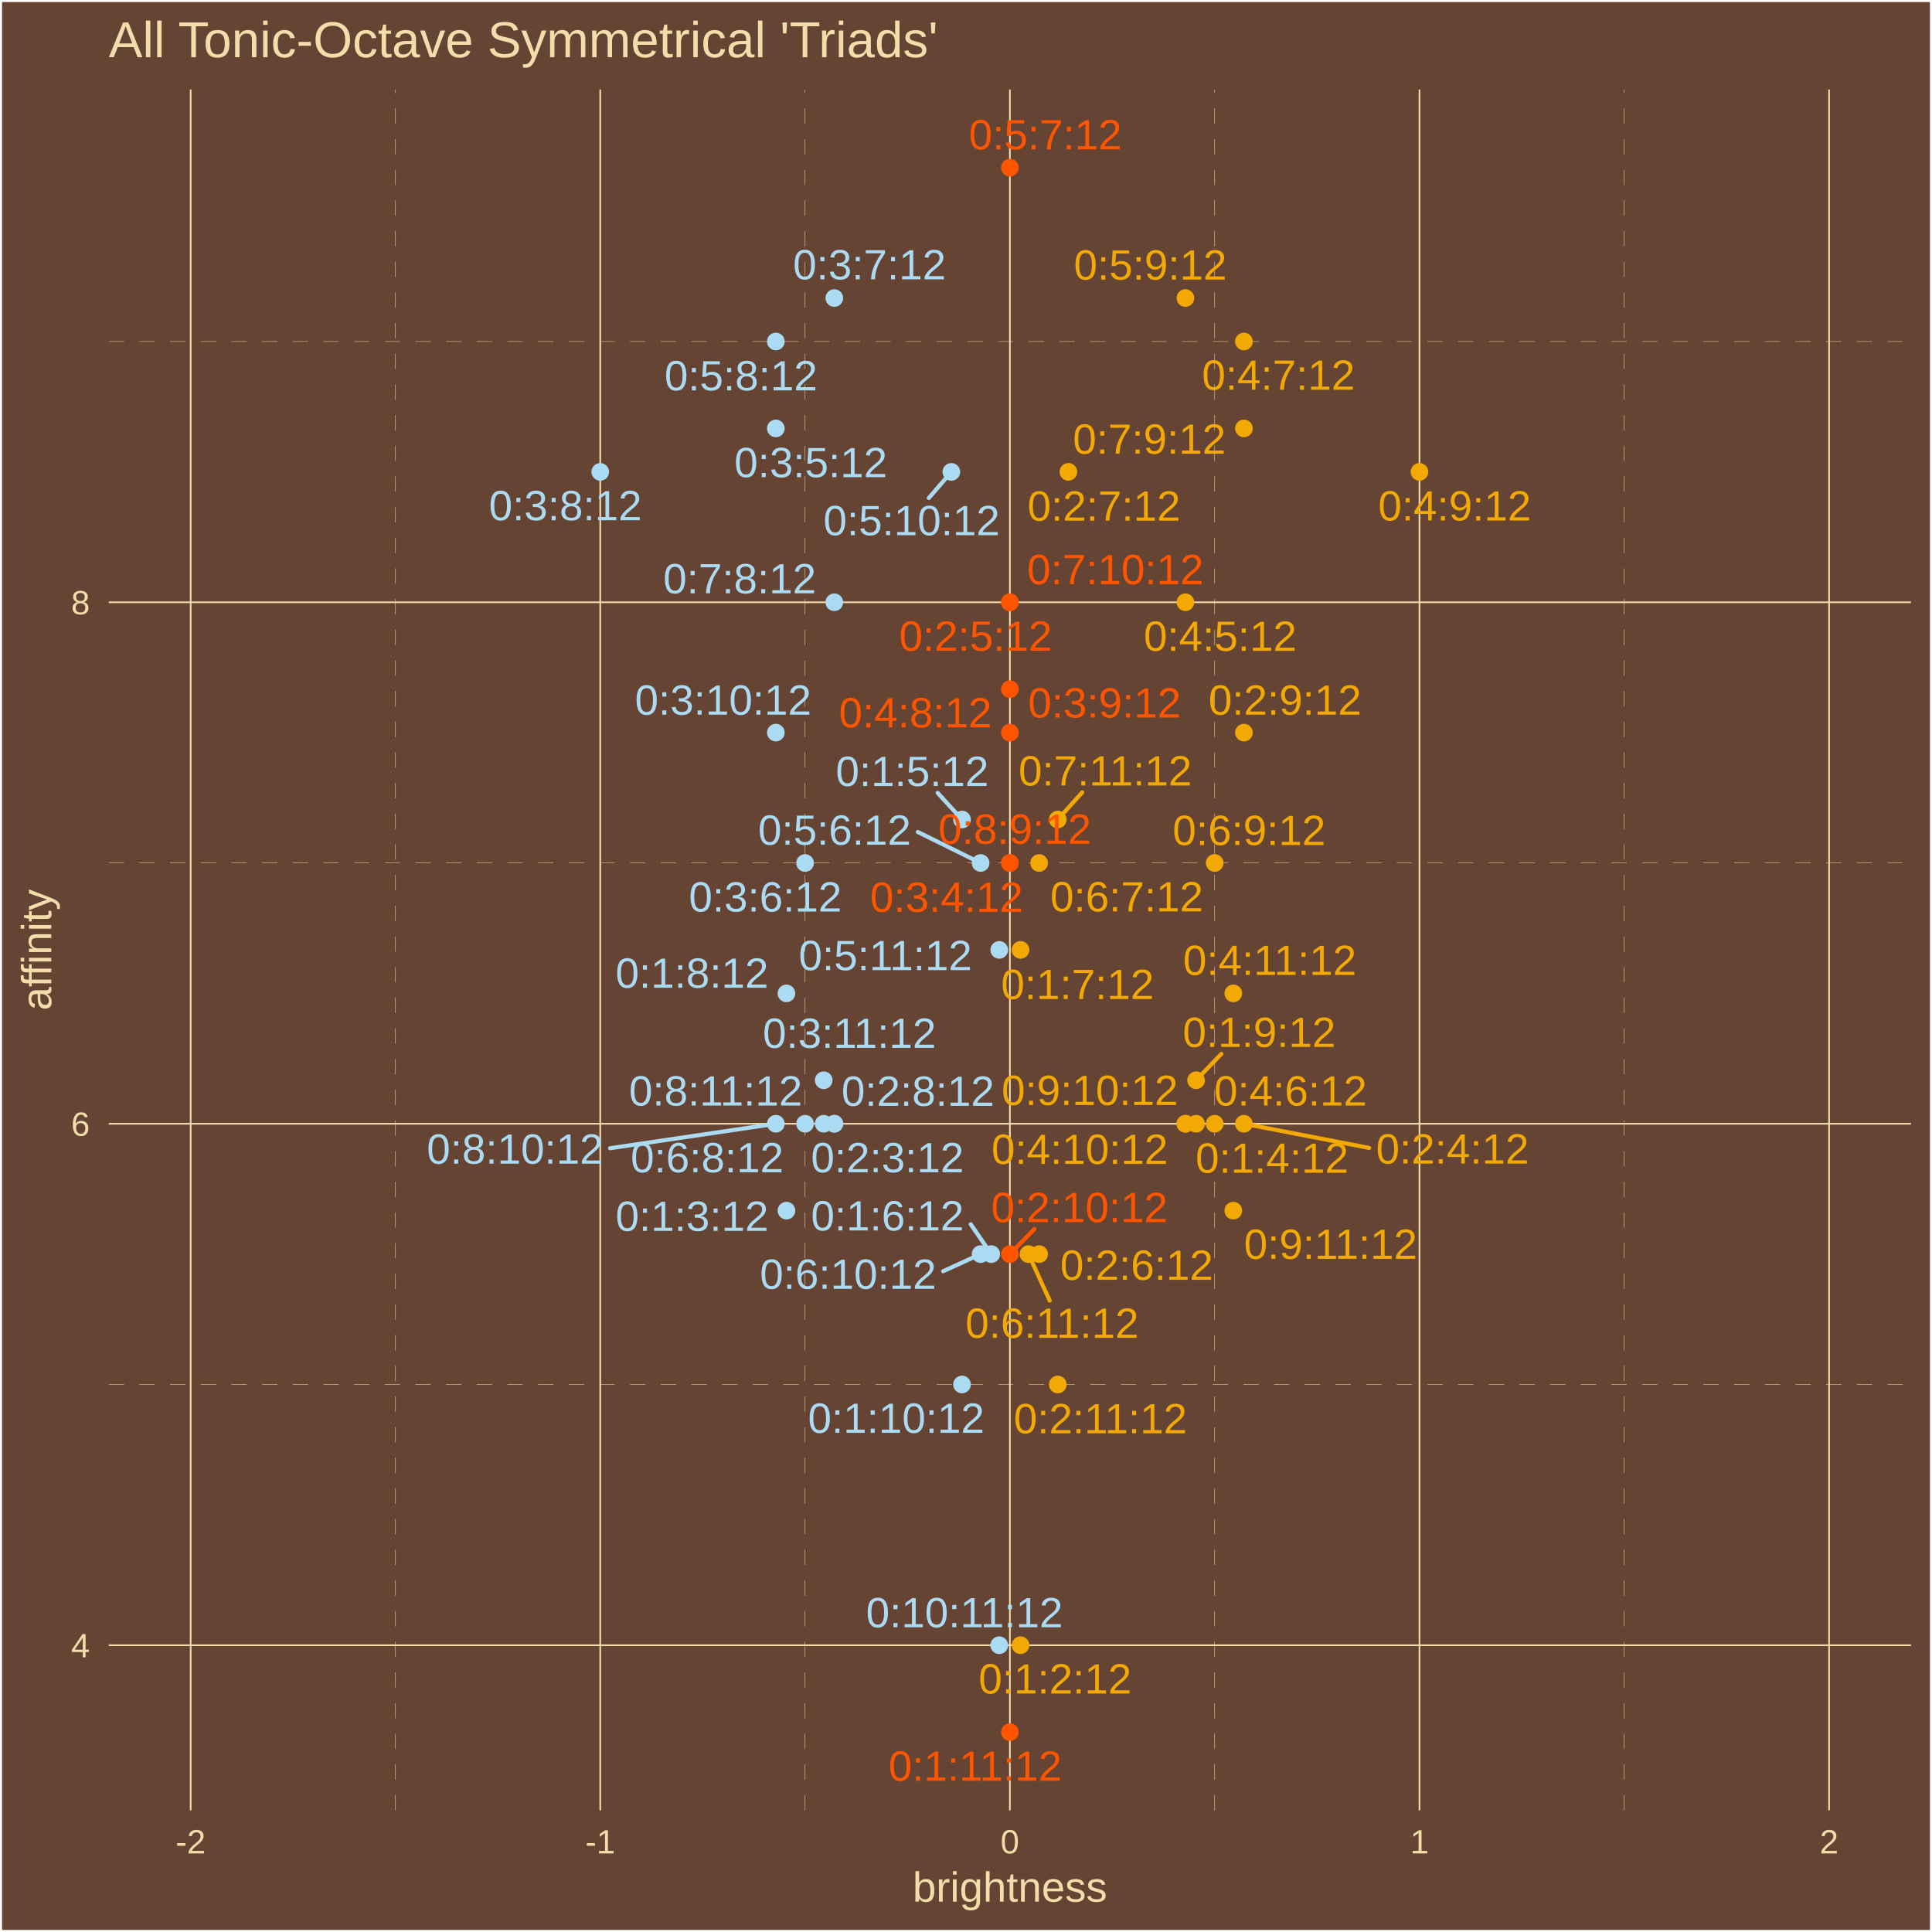
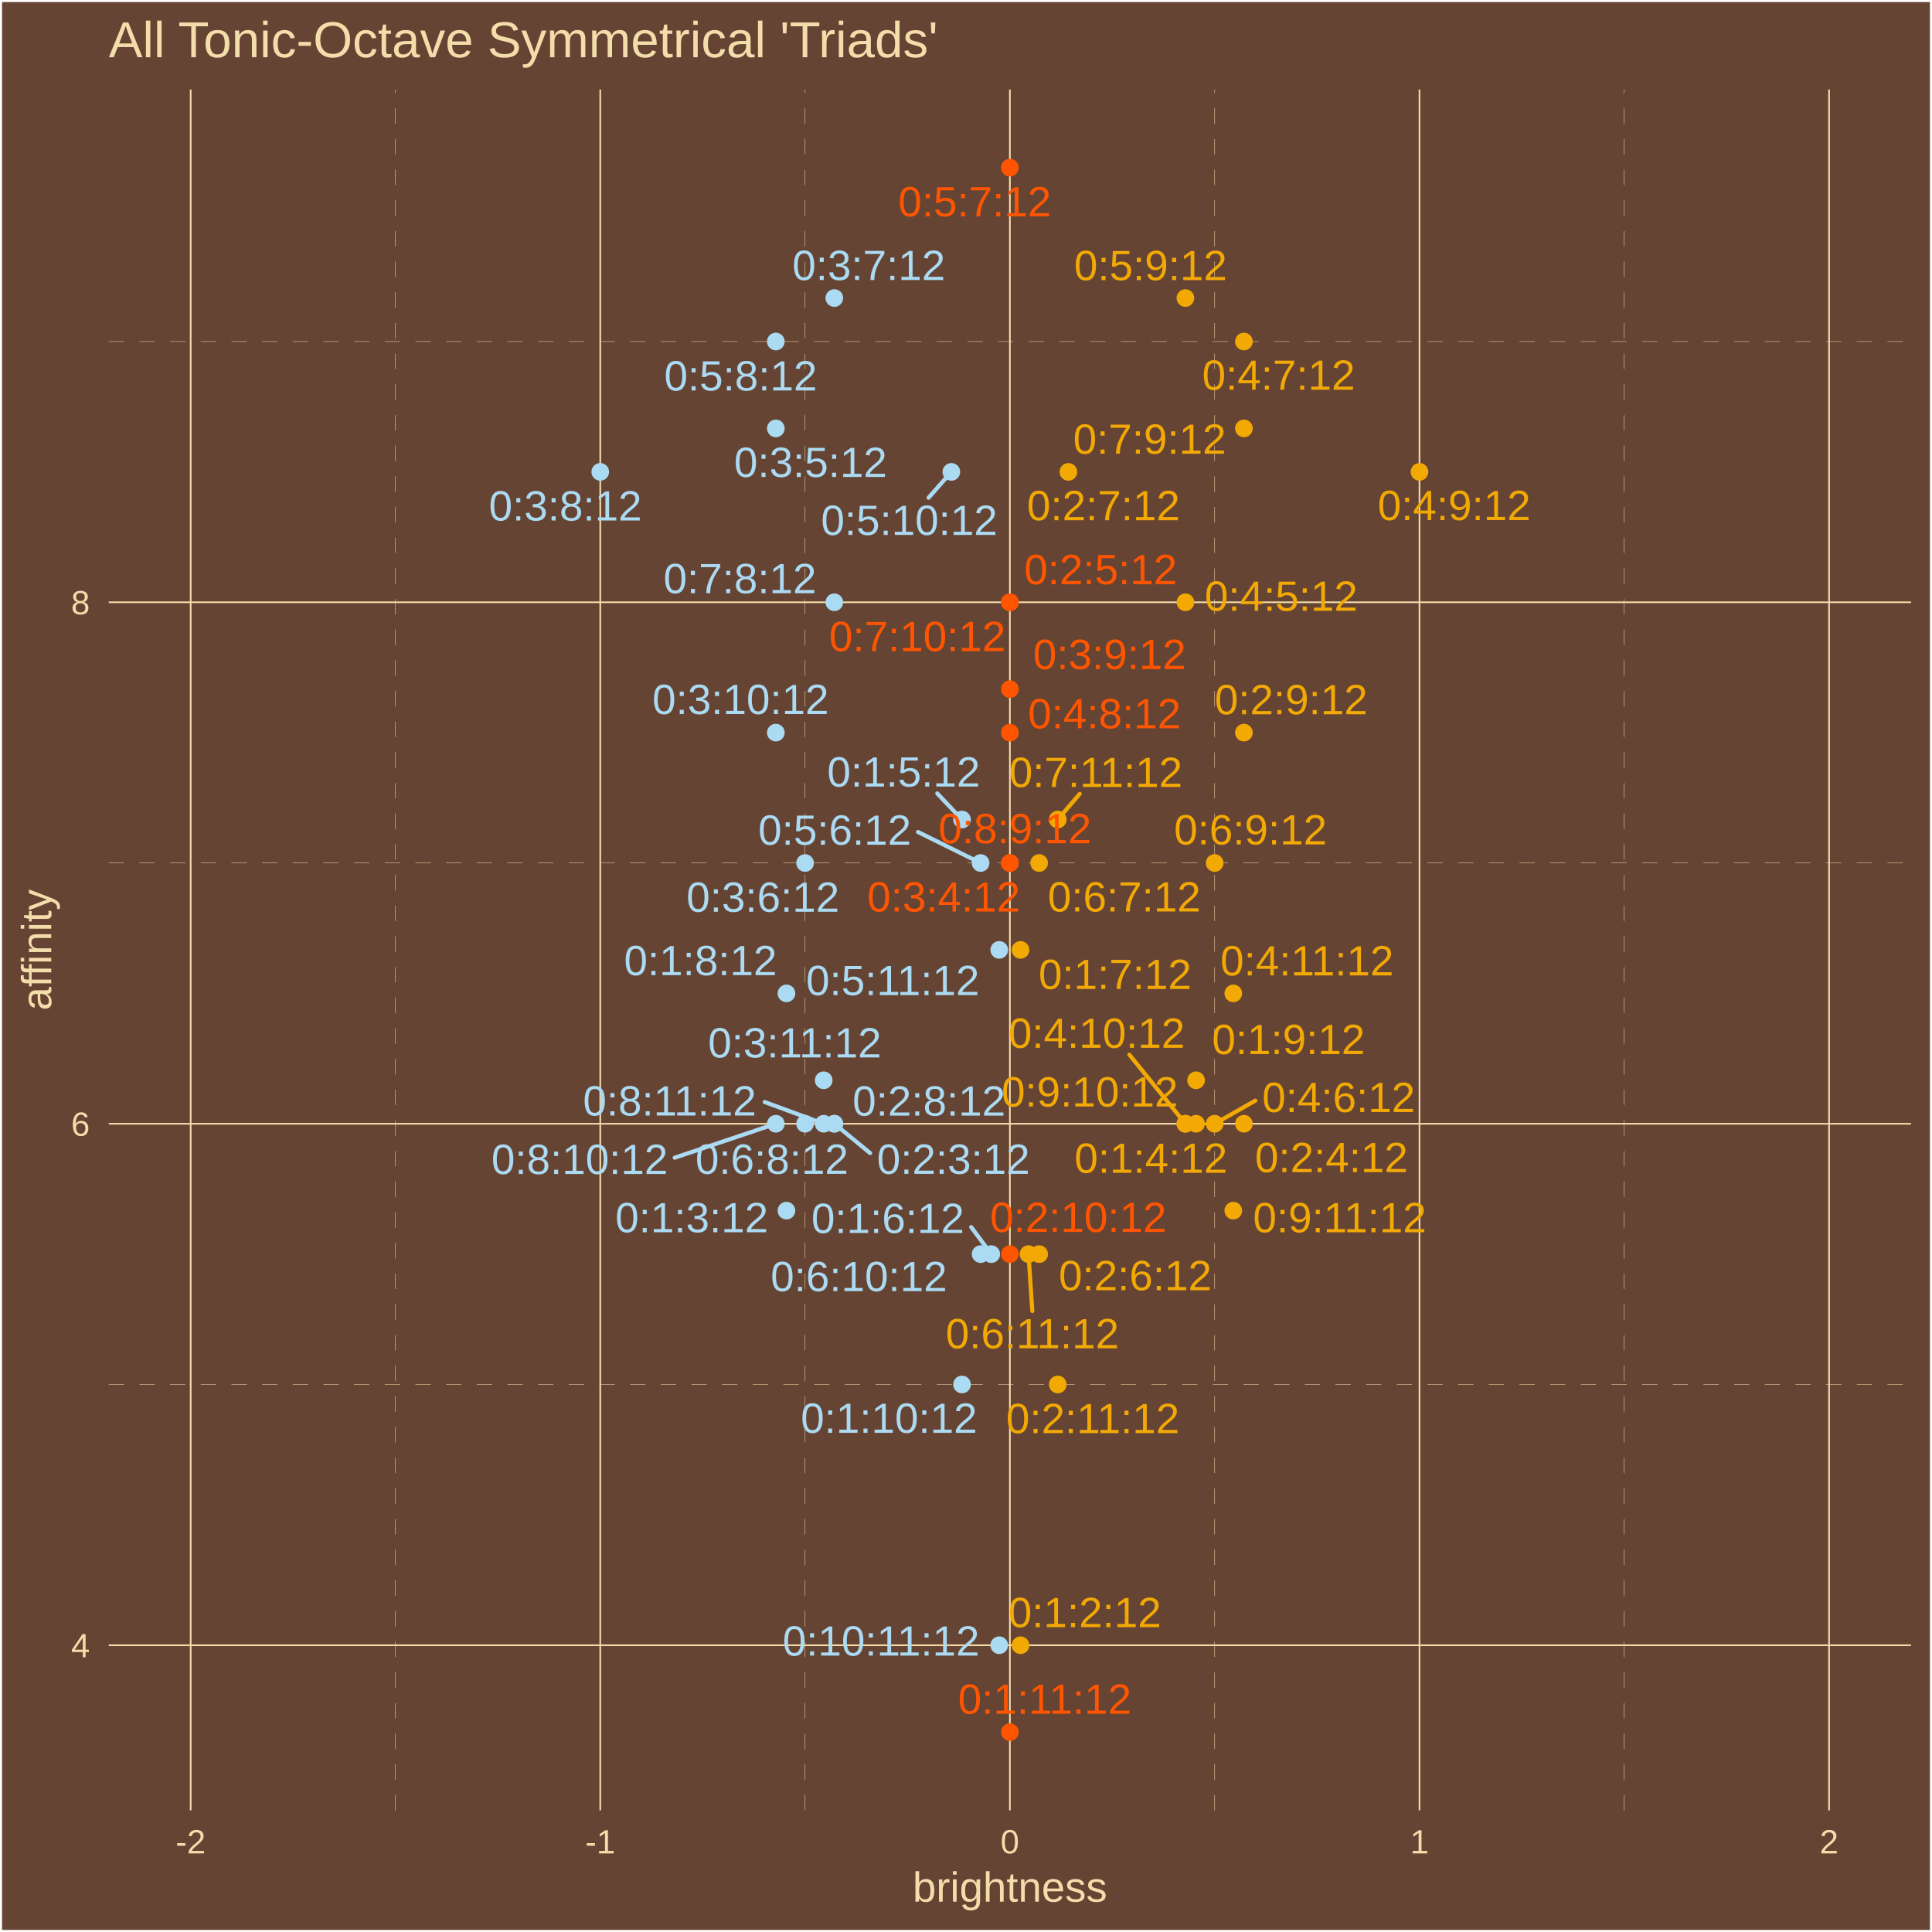
<svg xmlns="http://www.w3.org/2000/svg" class="svglite" width="504.00pt" height="504.00pt" viewBox="0 0 504.00 504.00">
  <defs>
    <style type="text/css">
    .svglite line, .svglite polyline, .svglite polygon, .svglite path, .svglite rect, .svglite circle {
      fill: none;
      stroke: #000000;
      stroke-linecap: round;
      stroke-linejoin: round;
      stroke-miterlimit: 10.00;
    }
    .svglite text {
      white-space: pre;
    }
  </style>
  </defs>
  <rect width="100%" height="100%" style="stroke: none; fill: #664433;" />
  <defs>
    <clipPath id="cpMC4wMHw1MDQuMDB8MC4wMHw1MDQuMDA=">
      <rect x="0.00" y="0.00" width="504.00" height="504.00" />
    </clipPath>
  </defs>
  <g clip-path="url(#cpMC4wMHw1MDQuMDB8MC4wMHw1MDQuMDA=)">
    <rect x="0.00" y="0" width="504.00" height="504.00" style="stroke-width: 1.07; stroke: #FFFFFF; fill: #664433;" />
  </g>
  <defs>
    <clipPath id="cpMjguMzd8NDk4LjUyfDIzLjM0fDQ3Mi4yNw==">
      <rect x="28.37" y="23.34" width="470.15" height="448.93" />
    </clipPath>
  </defs>
  <g clip-path="url(#cpMjguMzd8NDk4LjUyfDIzLjM0fDQ3Mi4yNw==)">
    <rect x="28.37" y="23.34" width="470.15" height="448.93" style="stroke-width: 1.07; stroke: none; fill: #664433;" />
    <polyline points="28.37,361.17 498.52,361.17 " style="stroke-width: 0.11; stroke: #F3DDAB; stroke-dasharray: 4.00,4.00; stroke-linecap: butt;" />
    <polyline points="28.37,225.13 498.52,225.13 " style="stroke-width: 0.11; stroke: #F3DDAB; stroke-dasharray: 4.00,4.00; stroke-linecap: butt;" />
    <polyline points="28.37,89.09 498.52,89.09 " style="stroke-width: 0.11; stroke: #F3DDAB; stroke-dasharray: 4.00,4.00; stroke-linecap: butt;" />
    <polyline points="103.17,472.27 103.17,23.34 " style="stroke-width: 0.11; stroke: #F3DDAB; stroke-dasharray: 4.00,4.00; stroke-linecap: butt;" />
    <polyline points="210.02,472.27 210.02,23.34 " style="stroke-width: 0.11; stroke: #F3DDAB; stroke-dasharray: 4.00,4.00; stroke-linecap: butt;" />
    <polyline points="316.87,472.27 316.87,23.34 " style="stroke-width: 0.11; stroke: #F3DDAB; stroke-dasharray: 4.00,4.00; stroke-linecap: butt;" />
    <polyline points="423.72,472.27 423.72,23.34 " style="stroke-width: 0.11; stroke: #F3DDAB; stroke-dasharray: 4.00,4.00; stroke-linecap: butt;" />
    <polyline points="28.37,429.19 498.52,429.19 " style="stroke-width: 0.43; stroke: #F3DDAB; stroke-linecap: butt;" />
    <polyline points="28.37,293.15 498.52,293.15 " style="stroke-width: 0.43; stroke: #F3DDAB; stroke-linecap: butt;" />
    <polyline points="28.37,157.11 498.52,157.11 " style="stroke-width: 0.43; stroke: #F3DDAB; stroke-linecap: butt;" />
    <polyline points="49.74,472.27 49.74,23.34 " style="stroke-width: 0.43; stroke: #F3DDAB; stroke-linecap: butt;" />
    <polyline points="156.59,472.27 156.59,23.34 " style="stroke-width: 0.43; stroke: #F3DDAB; stroke-linecap: butt;" />
    <polyline points="263.45,472.27 263.45,23.34 " style="stroke-width: 0.43; stroke: #F3DDAB; stroke-linecap: butt;" />
    <polyline points="370.30,472.27 370.30,23.34 " style="stroke-width: 0.43; stroke: #F3DDAB; stroke-linecap: butt;" />
    <polyline points="477.15,472.27 477.15,23.34 " style="stroke-width: 0.43; stroke: #F3DDAB; stroke-linecap: butt;" />
    <circle cx="266.22" cy="429.19" r="1.95" style="stroke-width: 0.71; stroke: #F3A904; fill: #F3A904;" />
    <circle cx="205.16" cy="315.82" r="1.95" style="stroke-width: 0.71; stroke: #ABDAF3; fill: #ABDAF3;" />
    <circle cx="312.02" cy="293.15" r="1.95" style="stroke-width: 0.71; stroke: #F3A904; fill: #F3A904;" />
    <circle cx="250.96" cy="213.79" r="1.95" style="stroke-width: 0.71; stroke: #ABDAF3; fill: #ABDAF3;" />
    <circle cx="258.59" cy="327.16" r="1.95" style="stroke-width: 0.71; stroke: #ABDAF3; fill: #ABDAF3;" />
    <circle cx="266.22" cy="247.80" r="1.95" style="stroke-width: 0.71; stroke: #F3A904; fill: #F3A904;" />
    <circle cx="205.16" cy="259.14" r="1.95" style="stroke-width: 0.71; stroke: #ABDAF3; fill: #ABDAF3;" />
    <circle cx="312.02" cy="281.81" r="1.95" style="stroke-width: 0.71; stroke: #F3A904; fill: #F3A904;" />
    <circle cx="250.96" cy="361.17" r="1.95" style="stroke-width: 0.71; stroke: #ABDAF3; fill: #ABDAF3;" />
    <circle cx="263.45" cy="451.86" r="1.95" style="stroke-width: 0.71; stroke: #FF5500; fill: #FF5500;" />
    <circle cx="217.65" cy="293.15" r="1.95" style="stroke-width: 0.71; stroke: #ABDAF3; fill: #ABDAF3;" />
    <circle cx="324.50" cy="293.15" r="1.95" style="stroke-width: 0.71; stroke: #F3A904; fill: #F3A904;" />
    <circle cx="263.45" cy="157.11" r="1.95" style="stroke-width: 0.71; stroke: #FF5500; fill: #FF5500;" />
    <circle cx="271.08" cy="327.16" r="1.95" style="stroke-width: 0.71; stroke: #F3A904; fill: #F3A904;" />
    <circle cx="278.71" cy="123.10" r="1.95" style="stroke-width: 0.71; stroke: #F3A904; fill: #F3A904;" />
    <circle cx="217.65" cy="293.15" r="1.95" style="stroke-width: 0.71; stroke: #ABDAF3; fill: #ABDAF3;" />
    <circle cx="324.50" cy="191.12" r="1.95" style="stroke-width: 0.71; stroke: #F3A904; fill: #F3A904;" />
    <circle cx="263.45" cy="327.16" r="1.95" style="stroke-width: 0.71; stroke: #FF5500; fill: #FF5500;" />
    <circle cx="275.94" cy="361.17" r="1.95" style="stroke-width: 0.71; stroke: #F3A904; fill: #F3A904;" />
    <circle cx="263.45" cy="225.13" r="1.95" style="stroke-width: 0.71; stroke: #FF5500; fill: #FF5500;" />
    <circle cx="202.39" cy="111.76" r="1.95" style="stroke-width: 0.71; stroke: #ABDAF3; fill: #ABDAF3;" />
    <circle cx="210.02" cy="225.13" r="1.95" style="stroke-width: 0.71; stroke: #ABDAF3; fill: #ABDAF3;" />
    <circle cx="217.65" cy="77.75" r="1.95" style="stroke-width: 0.71; stroke: #ABDAF3; fill: #ABDAF3;" />
    <circle cx="156.59" cy="123.10" r="1.95" style="stroke-width: 0.71; stroke: #ABDAF3; fill: #ABDAF3;" />
    <circle cx="263.45" cy="179.78" r="1.95" style="stroke-width: 0.71; stroke: #FF5500; fill: #FF5500;" />
    <circle cx="202.39" cy="191.12" r="1.95" style="stroke-width: 0.71; stroke: #ABDAF3; fill: #ABDAF3;" />
    <circle cx="214.88" cy="281.81" r="1.95" style="stroke-width: 0.71; stroke: #ABDAF3; fill: #ABDAF3;" />
    <circle cx="309.24" cy="157.11" r="1.95" style="stroke-width: 0.71; stroke: #F3A904; fill: #F3A904;" />
    <circle cx="316.87" cy="293.15" r="1.95" style="stroke-width: 0.71; stroke: #F3A904; fill: #F3A904;" />
    <circle cx="324.50" cy="89.09" r="1.95" style="stroke-width: 0.71; stroke: #F3A904; fill: #F3A904;" />
    <circle cx="263.45" cy="191.12" r="1.95" style="stroke-width: 0.71; stroke: #FF5500; fill: #FF5500;" />
    <circle cx="370.30" cy="123.10" r="1.95" style="stroke-width: 0.71; stroke: #F3A904; fill: #F3A904;" />
    <circle cx="309.24" cy="293.15" r="1.95" style="stroke-width: 0.71; stroke: #F3A904; fill: #F3A904;" />
    <circle cx="321.73" cy="259.14" r="1.95" style="stroke-width: 0.71; stroke: #F3A904; fill: #F3A904;" />
    <circle cx="255.81" cy="225.13" r="1.95" style="stroke-width: 0.71; stroke: #ABDAF3; fill: #ABDAF3;" />
    <circle cx="263.45" cy="43.74" r="1.95" style="stroke-width: 0.71; stroke: #FF5500; fill: #FF5500;" />
    <circle cx="202.39" cy="89.09" r="1.95" style="stroke-width: 0.71; stroke: #ABDAF3; fill: #ABDAF3;" />
    <circle cx="309.24" cy="77.75" r="1.95" style="stroke-width: 0.71; stroke: #F3A904; fill: #F3A904;" />
    <circle cx="248.18" cy="123.10" r="1.95" style="stroke-width: 0.71; stroke: #ABDAF3; fill: #ABDAF3;" />
    <circle cx="260.67" cy="247.80" r="1.95" style="stroke-width: 0.71; stroke: #ABDAF3; fill: #ABDAF3;" />
    <circle cx="271.08" cy="225.13" r="1.95" style="stroke-width: 0.71; stroke: #F3A904; fill: #F3A904;" />
    <circle cx="210.02" cy="293.15" r="1.95" style="stroke-width: 0.71; stroke: #ABDAF3; fill: #ABDAF3;" />
    <circle cx="316.87" cy="225.13" r="1.95" style="stroke-width: 0.71; stroke: #F3A904; fill: #F3A904;" />
    <circle cx="255.81" cy="327.16" r="1.95" style="stroke-width: 0.71; stroke: #ABDAF3; fill: #ABDAF3;" />
    <circle cx="268.30" cy="327.16" r="1.95" style="stroke-width: 0.71; stroke: #F3A904; fill: #F3A904;" />
    <circle cx="217.65" cy="157.11" r="1.95" style="stroke-width: 0.71; stroke: #ABDAF3; fill: #ABDAF3;" />
    <circle cx="324.50" cy="111.76" r="1.95" style="stroke-width: 0.71; stroke: #F3A904; fill: #F3A904;" />
    <circle cx="263.45" cy="157.11" r="1.95" style="stroke-width: 0.71; stroke: #FF5500; fill: #FF5500;" />
    <circle cx="275.94" cy="213.79" r="1.95" style="stroke-width: 0.71; stroke: #F3A904; fill: #F3A904;" />
    <circle cx="263.45" cy="225.13" r="1.95" style="stroke-width: 0.71; stroke: #FF5500; fill: #FF5500;" />
    <circle cx="202.39" cy="293.15" r="1.95" style="stroke-width: 0.71; stroke: #ABDAF3; fill: #ABDAF3;" />
    <circle cx="214.88" cy="293.15" r="1.95" style="stroke-width: 0.71; stroke: #ABDAF3; fill: #ABDAF3;" />
    <circle cx="309.24" cy="293.15" r="1.95" style="stroke-width: 0.71; stroke: #F3A904; fill: #F3A904;" />
    <circle cx="321.73" cy="315.82" r="1.95" style="stroke-width: 0.71; stroke: #F3A904; fill: #F3A904;" />
    <circle cx="260.67" cy="429.19" r="1.95" style="stroke-width: 0.71; stroke: #ABDAF3; fill: #ABDAF3;" />
-     <line x1="244.61" y1="206.84" x2="250.20" y2="212.96" style="stroke-width: 1.07; stroke: #ABDAF3;" />
-     <line x1="253.24" y1="319.38" x2="257.96" y2="326.24" style="stroke-width: 1.07; stroke: #ABDAF3;" />
-     <line x1="318.62" y1="274.92" x2="312.79" y2="281.00" style="stroke-width: 1.07; stroke: #F3A904;" />
-     <line x1="357.17" y1="299.46" x2="325.63" y2="293.37" style="stroke-width: 1.07; stroke: #F3A904;" />
-     <line x1="269.86" y1="320.61" x2="264.23" y2="326.35" style="stroke-width: 1.07; stroke: #FF5500;" />
-     <line x1="239.44" y1="217.05" x2="254.79" y2="224.62" style="stroke-width: 1.07; stroke: #ABDAF3;" />
-     <line x1="242.30" y1="129.91" x2="247.45" y2="123.95" style="stroke-width: 1.07; stroke: #ABDAF3;" />
-     <line x1="246.04" y1="331.63" x2="254.78" y2="327.63" style="stroke-width: 1.07; stroke: #ABDAF3;" />
-     <line x1="273.84" y1="339.29" x2="268.76" y2="328.16" style="stroke-width: 1.07; stroke: #F3A904;" />
-     <line x1="282.30" y1="206.71" x2="276.68" y2="212.96" style="stroke-width: 1.07; stroke: #F3A904;" />
-     <line x1="159.15" y1="299.54" x2="201.25" y2="293.32" style="stroke-width: 1.07; stroke: #ABDAF3;" />
-     <text x="275.24" y="441.78" text-anchor="middle" style="font-size: 11.04px;fill: #F3A904; font-family: &quot;Arial&quot;;" textLength="39.87px" lengthAdjust="spacingAndGlyphs">0:1:2:12</text>
-     <text x="180.53" y="321.10" text-anchor="middle" style="font-size: 11.04px;fill: #ABDAF3; font-family: &quot;Arial&quot;;" textLength="39.87px" lengthAdjust="spacingAndGlyphs">0:1:3:12</text>
-     <text x="331.83" y="305.93" text-anchor="middle" style="font-size: 11.04px;fill: #F3A904; font-family: &quot;Arial&quot;;" textLength="39.87px" lengthAdjust="spacingAndGlyphs">0:1:4:12</text>
-     <text x="237.97" y="205.04" text-anchor="middle" style="font-size: 11.04px;fill: #ABDAF3; font-family: &quot;Arial&quot;;" textLength="39.87px" lengthAdjust="spacingAndGlyphs">0:1:5:12</text>
-     <text x="231.51" y="320.99" text-anchor="middle" style="font-size: 11.04px;fill: #ABDAF3; font-family: &quot;Arial&quot;;" textLength="39.87px" lengthAdjust="spacingAndGlyphs">0:1:6:12</text>
-     <text x="281.09" y="260.62" text-anchor="middle" style="font-size: 11.04px;fill: #F3A904; font-family: &quot;Arial&quot;;" textLength="39.87px" lengthAdjust="spacingAndGlyphs">0:1:7:12</text>
-     <text x="180.52" y="257.67" text-anchor="middle" style="font-size: 11.04px;fill: #ABDAF3; font-family: &quot;Arial&quot;;" textLength="39.87px" lengthAdjust="spacingAndGlyphs">0:1:8:12</text>
-     <text x="328.49" y="273.12" text-anchor="middle" style="font-size: 11.04px;fill: #F3A904; font-family: &quot;Arial&quot;;" textLength="39.87px" lengthAdjust="spacingAndGlyphs">0:1:9:12</text>
-     <text x="233.79" y="373.78" text-anchor="middle" style="font-size: 11.04px;fill: #ABDAF3; font-family: &quot;Arial&quot;;" textLength="46.01px" lengthAdjust="spacingAndGlyphs">0:1:10:12</text>
-     <text x="254.40" y="464.53" text-anchor="middle" style="font-size: 11.04px;fill: #FF5500; font-family: &quot;Arial&quot;;" textLength="46.01px" lengthAdjust="spacingAndGlyphs">0:1:11:12</text>
-     <text x="231.50" y="305.81" text-anchor="middle" style="font-size: 11.04px;fill: #ABDAF3; font-family: &quot;Arial&quot;;" textLength="39.87px" lengthAdjust="spacingAndGlyphs">0:2:3:12</text>
-     <text x="378.91" y="303.54" text-anchor="middle" style="font-size: 11.04px;fill: #F3A904; font-family: &quot;Arial&quot;;" textLength="39.87px" lengthAdjust="spacingAndGlyphs">0:2:4:12</text>
-     <text x="254.50" y="169.76" text-anchor="middle" style="font-size: 11.04px;fill: #FF5500; font-family: &quot;Arial&quot;;" textLength="39.87px" lengthAdjust="spacingAndGlyphs">0:2:5:12</text>
-     <text x="296.52" y="333.87" text-anchor="middle" style="font-size: 11.04px;fill: #F3A904; font-family: &quot;Arial&quot;;" textLength="39.87px" lengthAdjust="spacingAndGlyphs">0:2:6:12</text>
-     <text x="287.99" y="135.83" text-anchor="middle" style="font-size: 11.04px;fill: #F3A904; font-family: &quot;Arial&quot;;" textLength="39.87px" lengthAdjust="spacingAndGlyphs">0:2:7:12</text>
-     <text x="239.46" y="288.48" text-anchor="middle" style="font-size: 11.04px;fill: #ABDAF3; font-family: &quot;Arial&quot;;" textLength="39.87px" lengthAdjust="spacingAndGlyphs">0:2:8:12</text>
-     <text x="335.21" y="186.44" text-anchor="middle" style="font-size: 11.04px;fill: #F3A904; font-family: &quot;Arial&quot;;" textLength="39.87px" lengthAdjust="spacingAndGlyphs">0:2:9:12</text>
-     <text x="281.59" y="318.81" text-anchor="middle" style="font-size: 11.04px;fill: #FF5500; font-family: &quot;Arial&quot;;" textLength="46.01px" lengthAdjust="spacingAndGlyphs">0:2:10:12</text>
-     <text x="287.06" y="373.90" text-anchor="middle" style="font-size: 11.04px;fill: #F3A904; font-family: &quot;Arial&quot;;" textLength="46.01px" lengthAdjust="spacingAndGlyphs">0:2:11:12</text>
-     <text x="246.93" y="237.87" text-anchor="middle" style="font-size: 11.04px;fill: #FF5500; font-family: &quot;Arial&quot;;" textLength="39.87px" lengthAdjust="spacingAndGlyphs">0:3:4:12</text>
-     <text x="211.51" y="124.48" text-anchor="middle" style="font-size: 11.04px;fill: #ABDAF3; font-family: &quot;Arial&quot;;" textLength="39.87px" lengthAdjust="spacingAndGlyphs">0:3:5:12</text>
-     <text x="199.65" y="237.80" text-anchor="middle" style="font-size: 11.04px;fill: #ABDAF3; font-family: &quot;Arial&quot;;" textLength="39.87px" lengthAdjust="spacingAndGlyphs">0:3:6:12</text>
-     <text x="226.82" y="72.87" text-anchor="middle" style="font-size: 11.04px;fill: #ABDAF3; font-family: &quot;Arial&quot;;" textLength="39.87px" lengthAdjust="spacingAndGlyphs">0:3:7:12</text>
-     <text x="147.49" y="135.71" text-anchor="middle" style="font-size: 11.04px;fill: #ABDAF3; font-family: &quot;Arial&quot;;" textLength="39.87px" lengthAdjust="spacingAndGlyphs">0:3:8:12</text>
-     <text x="288.13" y="187.18" text-anchor="middle" style="font-size: 11.04px;fill: #FF5500; font-family: &quot;Arial&quot;;" textLength="39.87px" lengthAdjust="spacingAndGlyphs">0:3:9:12</text>
-     <text x="188.64" y="186.44" text-anchor="middle" style="font-size: 11.04px;fill: #ABDAF3; font-family: &quot;Arial&quot;;" textLength="46.01px" lengthAdjust="spacingAndGlyphs">0:3:10:12</text>
-     <text x="221.59" y="273.35" text-anchor="middle" style="font-size: 11.04px;fill: #ABDAF3; font-family: &quot;Arial&quot;;" textLength="46.01px" lengthAdjust="spacingAndGlyphs">0:3:11:12</text>
-     <text x="318.31" y="169.78" text-anchor="middle" style="font-size: 11.04px;fill: #F3A904; font-family: &quot;Arial&quot;;" textLength="39.87px" lengthAdjust="spacingAndGlyphs">0:4:5:12</text>
-     <text x="336.66" y="288.40" text-anchor="middle" style="font-size: 11.04px;fill: #F3A904; font-family: &quot;Arial&quot;;" textLength="39.87px" lengthAdjust="spacingAndGlyphs">0:4:6:12</text>
-     <text x="333.50" y="101.68" text-anchor="middle" style="font-size: 11.04px;fill: #F3A904; font-family: &quot;Arial&quot;;" textLength="39.87px" lengthAdjust="spacingAndGlyphs">0:4:7:12</text>
-     <text x="238.79" y="189.74" text-anchor="middle" style="font-size: 11.04px;fill: #FF5500; font-family: &quot;Arial&quot;;" textLength="39.87px" lengthAdjust="spacingAndGlyphs">0:4:8:12</text>
-     <text x="379.48" y="135.78" text-anchor="middle" style="font-size: 11.04px;fill: #F3A904; font-family: &quot;Arial&quot;;" textLength="39.87px" lengthAdjust="spacingAndGlyphs">0:4:9:12</text>
-     <text x="281.66" y="303.63" text-anchor="middle" style="font-size: 11.04px;fill: #F3A904; font-family: &quot;Arial&quot;;" textLength="46.01px" lengthAdjust="spacingAndGlyphs">0:4:10:12</text>
-     <text x="331.24" y="254.33" text-anchor="middle" style="font-size: 11.04px;fill: #F3A904; font-family: &quot;Arial&quot;;" textLength="46.01px" lengthAdjust="spacingAndGlyphs">0:4:11:12</text>
-     <text x="217.71" y="220.37" text-anchor="middle" style="font-size: 11.04px;fill: #ABDAF3; font-family: &quot;Arial&quot;;" textLength="39.87px" lengthAdjust="spacingAndGlyphs">0:5:6:12</text>
-     <text x="272.69" y="38.96" text-anchor="middle" style="font-size: 11.04px;fill: #FF5500; font-family: &quot;Arial&quot;;" textLength="39.87px" lengthAdjust="spacingAndGlyphs">0:5:7:12</text>
-     <text x="193.29" y="101.83" text-anchor="middle" style="font-size: 11.04px;fill: #ABDAF3; font-family: &quot;Arial&quot;;" textLength="39.87px" lengthAdjust="spacingAndGlyphs">0:5:8:12</text>
-     <text x="300.08" y="72.94" text-anchor="middle" style="font-size: 11.04px;fill: #F3A904; font-family: &quot;Arial&quot;;" textLength="39.87px" lengthAdjust="spacingAndGlyphs">0:5:9:12</text>
-     <text x="237.81" y="139.62" text-anchor="middle" style="font-size: 11.04px;fill: #ABDAF3; font-family: &quot;Arial&quot;;" textLength="46.01px" lengthAdjust="spacingAndGlyphs">0:5:10:12</text>
-     <text x="230.96" y="253.08" text-anchor="middle" style="font-size: 11.04px;fill: #ABDAF3; font-family: &quot;Arial&quot;;" textLength="46.01px" lengthAdjust="spacingAndGlyphs">0:5:11:12</text>
-     <text x="293.93" y="237.75" text-anchor="middle" style="font-size: 11.04px;fill: #F3A904; font-family: &quot;Arial&quot;;" textLength="39.87px" lengthAdjust="spacingAndGlyphs">0:6:7:12</text>
-     <text x="184.47" y="305.81" text-anchor="middle" style="font-size: 11.04px;fill: #ABDAF3; font-family: &quot;Arial&quot;;" textLength="39.87px" lengthAdjust="spacingAndGlyphs">0:6:8:12</text>
-     <text x="325.85" y="220.44" text-anchor="middle" style="font-size: 11.04px;fill: #F3A904; font-family: &quot;Arial&quot;;" textLength="39.87px" lengthAdjust="spacingAndGlyphs">0:6:9:12</text>
-     <text x="221.24" y="336.21" text-anchor="middle" style="font-size: 11.04px;fill: #ABDAF3; font-family: &quot;Arial&quot;;" textLength="46.01px" lengthAdjust="spacingAndGlyphs">0:6:10:12</text>
-     <text x="274.45" y="349.00" text-anchor="middle" style="font-size: 11.04px;fill: #F3A904; font-family: &quot;Arial&quot;;" textLength="46.01px" lengthAdjust="spacingAndGlyphs">0:6:11:12</text>
-     <text x="192.96" y="154.78" text-anchor="middle" style="font-size: 11.04px;fill: #ABDAF3; font-family: &quot;Arial&quot;;" textLength="39.87px" lengthAdjust="spacingAndGlyphs">0:7:8:12</text>
-     <text x="299.82" y="118.37" text-anchor="middle" style="font-size: 11.04px;fill: #F3A904; font-family: &quot;Arial&quot;;" textLength="39.87px" lengthAdjust="spacingAndGlyphs">0:7:9:12</text>
-     <text x="290.97" y="152.38" text-anchor="middle" style="font-size: 11.04px;fill: #FF5500; font-family: &quot;Arial&quot;;" textLength="46.01px" lengthAdjust="spacingAndGlyphs">0:7:10:12</text>
-     <text x="288.32" y="204.91" text-anchor="middle" style="font-size: 11.04px;fill: #F3A904; font-family: &quot;Arial&quot;;" textLength="46.01px" lengthAdjust="spacingAndGlyphs">0:7:11:12</text>
-     <text x="264.73" y="220.11" text-anchor="middle" style="font-size: 11.04px;fill: #FF5500; font-family: &quot;Arial&quot;;" textLength="39.87px" lengthAdjust="spacingAndGlyphs">0:8:9:12</text>
-     <text x="134.35" y="303.57" text-anchor="middle" style="font-size: 11.04px;fill: #ABDAF3; font-family: &quot;Arial&quot;;" textLength="46.01px" lengthAdjust="spacingAndGlyphs">0:8:10:12</text>
-     <text x="186.70" y="288.40" text-anchor="middle" style="font-size: 11.04px;fill: #ABDAF3; font-family: &quot;Arial&quot;;" textLength="46.01px" lengthAdjust="spacingAndGlyphs">0:8:11:12</text>
-     <text x="284.30" y="288.26" text-anchor="middle" style="font-size: 11.04px;fill: #F3A904; font-family: &quot;Arial&quot;;" textLength="46.01px" lengthAdjust="spacingAndGlyphs">0:9:10:12</text>
-     <text x="347.12" y="328.40" text-anchor="middle" style="font-size: 11.04px;fill: #F3A904; font-family: &quot;Arial&quot;;" textLength="46.01px" lengthAdjust="spacingAndGlyphs">0:9:11:12</text>
-     <text x="251.60" y="424.51" text-anchor="middle" style="font-size: 11.04px;fill: #ABDAF3; font-family: &quot;Arial&quot;;" textLength="52.14px" lengthAdjust="spacingAndGlyphs">0:10:11:12</text>
+     <line x1="244.51" y1="206.99" x2="250.18" y2="212.98" style="stroke-width: 1.07; stroke: #ABDAF3;" />
+     <line x1="253.35" y1="320.10" x2="257.92" y2="326.26" style="stroke-width: 1.07; stroke: #ABDAF3;" />
+     <line x1="226.98" y1="300.80" x2="218.53" y2="293.86" style="stroke-width: 1.07; stroke: #ABDAF3;" />
+     <line x1="327.47" y1="287.12" x2="317.86" y2="292.59" style="stroke-width: 1.07; stroke: #F3A904;" />
+     <line x1="294.62" y1="275.14" x2="308.53" y2="292.28" style="stroke-width: 1.07; stroke: #F3A904;" />
+     <line x1="239.49" y1="217.05" x2="254.79" y2="224.62" style="stroke-width: 1.07; stroke: #ABDAF3;" />
+     <line x1="242.24" y1="129.84" x2="247.44" y2="123.94" style="stroke-width: 1.07; stroke: #ABDAF3;" />
+     <line x1="269.30" y1="342.02" x2="268.38" y2="328.25" style="stroke-width: 1.07; stroke: #F3A904;" />
+     <line x1="281.66" y1="207.10" x2="276.66" y2="212.94" style="stroke-width: 1.07; stroke: #F3A904;" />
+     <line x1="176.01" y1="302.01" x2="201.30" y2="293.51" style="stroke-width: 1.07; stroke: #ABDAF3;" />
+     <line x1="199.49" y1="287.49" x2="213.80" y2="292.75" style="stroke-width: 1.07; stroke: #ABDAF3;" />
+     <text x="282.99" y="424.47" text-anchor="middle" style="font-size: 11.04px;fill: #F3A904; font-family: &quot;Arial&quot;;" textLength="39.87px" lengthAdjust="spacingAndGlyphs">0:1:2:12</text>
+     <text x="180.46" y="321.45" text-anchor="middle" style="font-size: 11.04px;fill: #ABDAF3; font-family: &quot;Arial&quot;;" textLength="39.87px" lengthAdjust="spacingAndGlyphs">0:1:3:12</text>
+     <text x="300.24" y="305.95" text-anchor="middle" style="font-size: 11.04px;fill: #F3A904; font-family: &quot;Arial&quot;;" textLength="39.87px" lengthAdjust="spacingAndGlyphs">0:1:4:12</text>
+     <text x="235.74" y="205.19" text-anchor="middle" style="font-size: 11.04px;fill: #ABDAF3; font-family: &quot;Arial&quot;;" textLength="39.87px" lengthAdjust="spacingAndGlyphs">0:1:5:12</text>
+     <text x="231.61" y="321.65" text-anchor="middle" style="font-size: 11.04px;fill: #ABDAF3; font-family: &quot;Arial&quot;;" textLength="39.87px" lengthAdjust="spacingAndGlyphs">0:1:6:12</text>
+     <text x="290.88" y="258.00" text-anchor="middle" style="font-size: 11.04px;fill: #F3A904; font-family: &quot;Arial&quot;;" textLength="39.87px" lengthAdjust="spacingAndGlyphs">0:1:7:12</text>
+     <text x="182.73" y="254.40" text-anchor="middle" style="font-size: 11.04px;fill: #ABDAF3; font-family: &quot;Arial&quot;;" textLength="39.87px" lengthAdjust="spacingAndGlyphs">0:1:8:12</text>
+     <text x="336.13" y="274.97" text-anchor="middle" style="font-size: 11.04px;fill: #F3A904; font-family: &quot;Arial&quot;;" textLength="39.87px" lengthAdjust="spacingAndGlyphs">0:1:9:12</text>
+     <text x="231.91" y="373.77" text-anchor="middle" style="font-size: 11.04px;fill: #ABDAF3; font-family: &quot;Arial&quot;;" textLength="46.01px" lengthAdjust="spacingAndGlyphs">0:1:10:12</text>
+     <text x="272.54" y="447.07" text-anchor="middle" style="font-size: 11.04px;fill: #FF5500; font-family: &quot;Arial&quot;;" textLength="46.01px" lengthAdjust="spacingAndGlyphs">0:1:11:12</text>
+     <text x="248.71" y="306.21" text-anchor="middle" style="font-size: 11.04px;fill: #ABDAF3; font-family: &quot;Arial&quot;;" textLength="39.87px" lengthAdjust="spacingAndGlyphs">0:2:3:12</text>
+     <text x="347.33" y="305.77" text-anchor="middle" style="font-size: 11.04px;fill: #F3A904; font-family: &quot;Arial&quot;;" textLength="39.87px" lengthAdjust="spacingAndGlyphs">0:2:4:12</text>
+     <text x="287.12" y="152.39" text-anchor="middle" style="font-size: 11.04px;fill: #FF5500; font-family: &quot;Arial&quot;;" textLength="39.87px" lengthAdjust="spacingAndGlyphs">0:2:5:12</text>
+     <text x="296.14" y="336.58" text-anchor="middle" style="font-size: 11.04px;fill: #F3A904; font-family: &quot;Arial&quot;;" textLength="39.87px" lengthAdjust="spacingAndGlyphs">0:2:6:12</text>
+     <text x="287.86" y="135.71" text-anchor="middle" style="font-size: 11.04px;fill: #F3A904; font-family: &quot;Arial&quot;;" textLength="39.87px" lengthAdjust="spacingAndGlyphs">0:2:7:12</text>
+     <text x="242.35" y="291.03" text-anchor="middle" style="font-size: 11.04px;fill: #ABDAF3; font-family: &quot;Arial&quot;;" textLength="39.87px" lengthAdjust="spacingAndGlyphs">0:2:8:12</text>
+     <text x="336.82" y="186.33" text-anchor="middle" style="font-size: 11.04px;fill: #F3A904; font-family: &quot;Arial&quot;;" textLength="39.87px" lengthAdjust="spacingAndGlyphs">0:2:9:12</text>
+     <text x="281.29" y="321.38" text-anchor="middle" style="font-size: 11.04px;fill: #FF5500; font-family: &quot;Arial&quot;;" textLength="46.01px" lengthAdjust="spacingAndGlyphs">0:2:10:12</text>
+     <text x="285.07" y="373.86" text-anchor="middle" style="font-size: 11.04px;fill: #F3A904; font-family: &quot;Arial&quot;;" textLength="46.01px" lengthAdjust="spacingAndGlyphs">0:2:11:12</text>
+     <text x="246.18" y="237.79" text-anchor="middle" style="font-size: 11.04px;fill: #FF5500; font-family: &quot;Arial&quot;;" textLength="39.87px" lengthAdjust="spacingAndGlyphs">0:3:4:12</text>
+     <text x="211.45" y="124.42" text-anchor="middle" style="font-size: 11.04px;fill: #ABDAF3; font-family: &quot;Arial&quot;;" textLength="39.87px" lengthAdjust="spacingAndGlyphs">0:3:5:12</text>
+     <text x="199.02" y="237.85" text-anchor="middle" style="font-size: 11.04px;fill: #ABDAF3; font-family: &quot;Arial&quot;;" textLength="39.87px" lengthAdjust="spacingAndGlyphs">0:3:6:12</text>
+     <text x="226.64" y="73.05" text-anchor="middle" style="font-size: 11.04px;fill: #ABDAF3; font-family: &quot;Arial&quot;;" textLength="39.87px" lengthAdjust="spacingAndGlyphs">0:3:7:12</text>
+     <text x="147.48" y="135.79" text-anchor="middle" style="font-size: 11.04px;fill: #ABDAF3; font-family: &quot;Arial&quot;;" textLength="39.87px" lengthAdjust="spacingAndGlyphs">0:3:8:12</text>
+     <text x="289.45" y="174.53" text-anchor="middle" style="font-size: 11.04px;fill: #FF5500; font-family: &quot;Arial&quot;;" textLength="39.87px" lengthAdjust="spacingAndGlyphs">0:3:9:12</text>
+     <text x="193.19" y="186.27" text-anchor="middle" style="font-size: 11.04px;fill: #ABDAF3; font-family: &quot;Arial&quot;;" textLength="46.01px" lengthAdjust="spacingAndGlyphs">0:3:10:12</text>
+     <text x="207.32" y="275.86" text-anchor="middle" style="font-size: 11.04px;fill: #ABDAF3; font-family: &quot;Arial&quot;;" textLength="46.01px" lengthAdjust="spacingAndGlyphs">0:3:11:12</text>
+     <text x="334.22" y="159.33" text-anchor="middle" style="font-size: 11.04px;fill: #F3A904; font-family: &quot;Arial&quot;;" textLength="39.87px" lengthAdjust="spacingAndGlyphs">0:4:5:12</text>
+     <text x="349.21" y="290.09" text-anchor="middle" style="font-size: 11.04px;fill: #F3A904; font-family: &quot;Arial&quot;;" textLength="39.87px" lengthAdjust="spacingAndGlyphs">0:4:6:12</text>
+     <text x="333.55" y="101.68" text-anchor="middle" style="font-size: 11.04px;fill: #F3A904; font-family: &quot;Arial&quot;;" textLength="39.87px" lengthAdjust="spacingAndGlyphs">0:4:7:12</text>
+     <text x="288.12" y="189.99" text-anchor="middle" style="font-size: 11.04px;fill: #FF5500; font-family: &quot;Arial&quot;;" textLength="39.87px" lengthAdjust="spacingAndGlyphs">0:4:8:12</text>
+     <text x="379.35" y="135.67" text-anchor="middle" style="font-size: 11.04px;fill: #F3A904; font-family: &quot;Arial&quot;;" textLength="39.87px" lengthAdjust="spacingAndGlyphs">0:4:9:12</text>
+     <text x="286.08" y="273.34" text-anchor="middle" style="font-size: 11.04px;fill: #F3A904; font-family: &quot;Arial&quot;;" textLength="46.01px" lengthAdjust="spacingAndGlyphs">0:4:10:12</text>
+     <text x="340.96" y="254.45" text-anchor="middle" style="font-size: 11.04px;fill: #F3A904; font-family: &quot;Arial&quot;;" textLength="46.01px" lengthAdjust="spacingAndGlyphs">0:4:11:12</text>
+     <text x="217.75" y="220.36" text-anchor="middle" style="font-size: 11.04px;fill: #ABDAF3; font-family: &quot;Arial&quot;;" textLength="39.87px" lengthAdjust="spacingAndGlyphs">0:5:6:12</text>
+     <text x="254.27" y="56.43" text-anchor="middle" style="font-size: 11.04px;fill: #FF5500; font-family: &quot;Arial&quot;;" textLength="39.87px" lengthAdjust="spacingAndGlyphs">0:5:7:12</text>
+     <text x="193.21" y="101.87" text-anchor="middle" style="font-size: 11.04px;fill: #ABDAF3; font-family: &quot;Arial&quot;;" textLength="39.87px" lengthAdjust="spacingAndGlyphs">0:5:8:12</text>
+     <text x="300.15" y="73.08" text-anchor="middle" style="font-size: 11.04px;fill: #F3A904; font-family: &quot;Arial&quot;;" textLength="39.87px" lengthAdjust="spacingAndGlyphs">0:5:9:12</text>
+     <text x="237.19" y="139.55" text-anchor="middle" style="font-size: 11.04px;fill: #ABDAF3; font-family: &quot;Arial&quot;;" textLength="46.01px" lengthAdjust="spacingAndGlyphs">0:5:10:12</text>
+     <text x="232.89" y="259.59" text-anchor="middle" style="font-size: 11.04px;fill: #ABDAF3; font-family: &quot;Arial&quot;;" textLength="46.01px" lengthAdjust="spacingAndGlyphs">0:5:11:12</text>
+     <text x="293.28" y="237.78" text-anchor="middle" style="font-size: 11.04px;fill: #F3A904; font-family: &quot;Arial&quot;;" textLength="39.87px" lengthAdjust="spacingAndGlyphs">0:6:7:12</text>
+     <text x="201.37" y="306.21" text-anchor="middle" style="font-size: 11.04px;fill: #ABDAF3; font-family: &quot;Arial&quot;;" textLength="39.87px" lengthAdjust="spacingAndGlyphs">0:6:8:12</text>
+     <text x="326.21" y="220.28" text-anchor="middle" style="font-size: 11.04px;fill: #F3A904; font-family: &quot;Arial&quot;;" textLength="39.87px" lengthAdjust="spacingAndGlyphs">0:6:9:12</text>
+     <text x="224.05" y="336.82" text-anchor="middle" style="font-size: 11.04px;fill: #ABDAF3; font-family: &quot;Arial&quot;;" textLength="46.01px" lengthAdjust="spacingAndGlyphs">0:6:10:12</text>
+     <text x="269.31" y="351.73" text-anchor="middle" style="font-size: 11.04px;fill: #F3A904; font-family: &quot;Arial&quot;;" textLength="46.01px" lengthAdjust="spacingAndGlyphs">0:6:11:12</text>
+     <text x="193.03" y="154.74" text-anchor="middle" style="font-size: 11.04px;fill: #ABDAF3; font-family: &quot;Arial&quot;;" textLength="39.87px" lengthAdjust="spacingAndGlyphs">0:7:8:12</text>
+     <text x="299.90" y="118.37" text-anchor="middle" style="font-size: 11.04px;fill: #F3A904; font-family: &quot;Arial&quot;;" textLength="39.87px" lengthAdjust="spacingAndGlyphs">0:7:9:12</text>
+     <text x="239.32" y="169.85" text-anchor="middle" style="font-size: 11.04px;fill: #FF5500; font-family: &quot;Arial&quot;;" textLength="46.01px" lengthAdjust="spacingAndGlyphs">0:7:10:12</text>
+     <text x="285.85" y="205.30" text-anchor="middle" style="font-size: 11.04px;fill: #F3A904; font-family: &quot;Arial&quot;;" textLength="46.01px" lengthAdjust="spacingAndGlyphs">0:7:11:12</text>
+     <text x="264.76" y="219.97" text-anchor="middle" style="font-size: 11.04px;fill: #FF5500; font-family: &quot;Arial&quot;;" textLength="39.87px" lengthAdjust="spacingAndGlyphs">0:8:9:12</text>
+     <text x="151.21" y="306.26" text-anchor="middle" style="font-size: 11.04px;fill: #ABDAF3; font-family: &quot;Arial&quot;;" textLength="46.01px" lengthAdjust="spacingAndGlyphs">0:8:10:12</text>
+     <text x="174.69" y="291.00" text-anchor="middle" style="font-size: 11.04px;fill: #ABDAF3; font-family: &quot;Arial&quot;;" textLength="46.01px" lengthAdjust="spacingAndGlyphs">0:8:11:12</text>
+     <text x="284.29" y="288.66" text-anchor="middle" style="font-size: 11.04px;fill: #F3A904; font-family: &quot;Arial&quot;;" textLength="46.01px" lengthAdjust="spacingAndGlyphs">0:9:10:12</text>
+     <text x="349.49" y="321.46" text-anchor="middle" style="font-size: 11.04px;fill: #F3A904; font-family: &quot;Arial&quot;;" textLength="46.01px" lengthAdjust="spacingAndGlyphs">0:9:11:12</text>
+     <text x="229.84" y="431.90" text-anchor="middle" style="font-size: 11.04px;fill: #ABDAF3; font-family: &quot;Arial&quot;;" textLength="52.14px" lengthAdjust="spacingAndGlyphs">0:10:11:12</text>
  </g>
  <g clip-path="url(#cpMC4wMHw1MDQuMDB8MC4wMHw1MDQuMDA=)">
    <text x="23.44" y="432.34" text-anchor="end" style="font-size: 8.80px;fill: #F3DDAB; font-family: &quot;Arial&quot;;" textLength="4.90px" lengthAdjust="spacingAndGlyphs">4</text>
    <text x="23.44" y="296.30" text-anchor="end" style="font-size: 8.80px;fill: #F3DDAB; font-family: &quot;Arial&quot;;" textLength="4.90px" lengthAdjust="spacingAndGlyphs">6</text>
    <text x="23.44" y="160.26" text-anchor="end" style="font-size: 8.80px;fill: #F3DDAB; font-family: &quot;Arial&quot;;" textLength="4.90px" lengthAdjust="spacingAndGlyphs">8</text>
    <text x="49.74" y="483.50" text-anchor="middle" style="font-size: 8.80px;fill: #F3DDAB; font-family: &quot;Arial&quot;;" textLength="7.83px" lengthAdjust="spacingAndGlyphs">-2</text>
    <text x="156.59" y="483.50" text-anchor="middle" style="font-size: 8.80px;fill: #F3DDAB; font-family: &quot;Arial&quot;;" textLength="7.83px" lengthAdjust="spacingAndGlyphs">-1</text>
    <text x="263.45" y="483.50" text-anchor="middle" style="font-size: 8.80px;fill: #F3DDAB; font-family: &quot;Arial&quot;;" textLength="4.90px" lengthAdjust="spacingAndGlyphs">0</text>
    <text x="370.30" y="483.50" text-anchor="middle" style="font-size: 8.80px;fill: #F3DDAB; font-family: &quot;Arial&quot;;" textLength="4.90px" lengthAdjust="spacingAndGlyphs">1</text>
    <text x="477.15" y="483.50" text-anchor="middle" style="font-size: 8.80px;fill: #F3DDAB; font-family: &quot;Arial&quot;;" textLength="4.90px" lengthAdjust="spacingAndGlyphs">2</text>
    <text x="263.45" y="496.09" text-anchor="middle" style="font-size: 11.00px;fill: #F3DDAB; font-family: &quot;Arial&quot;;" textLength="50.76px" lengthAdjust="spacingAndGlyphs">brightness</text>
    <text transform="translate(13.37,247.80) rotate(-90)" text-anchor="middle" style="font-size: 11.00px;fill: #F3DDAB; font-family: &quot;Arial&quot;;" textLength="31.78px" lengthAdjust="spacingAndGlyphs">affinity</text>
    <text x="28.37" y="14.94" style="font-size: 13.20px;fill: #F3DDAB; font-family: &quot;Arial&quot;;" textLength="218.33px" lengthAdjust="spacingAndGlyphs">All Tonic-Octave Symmetrical 'Triads'</text>
  </g>
</svg>
